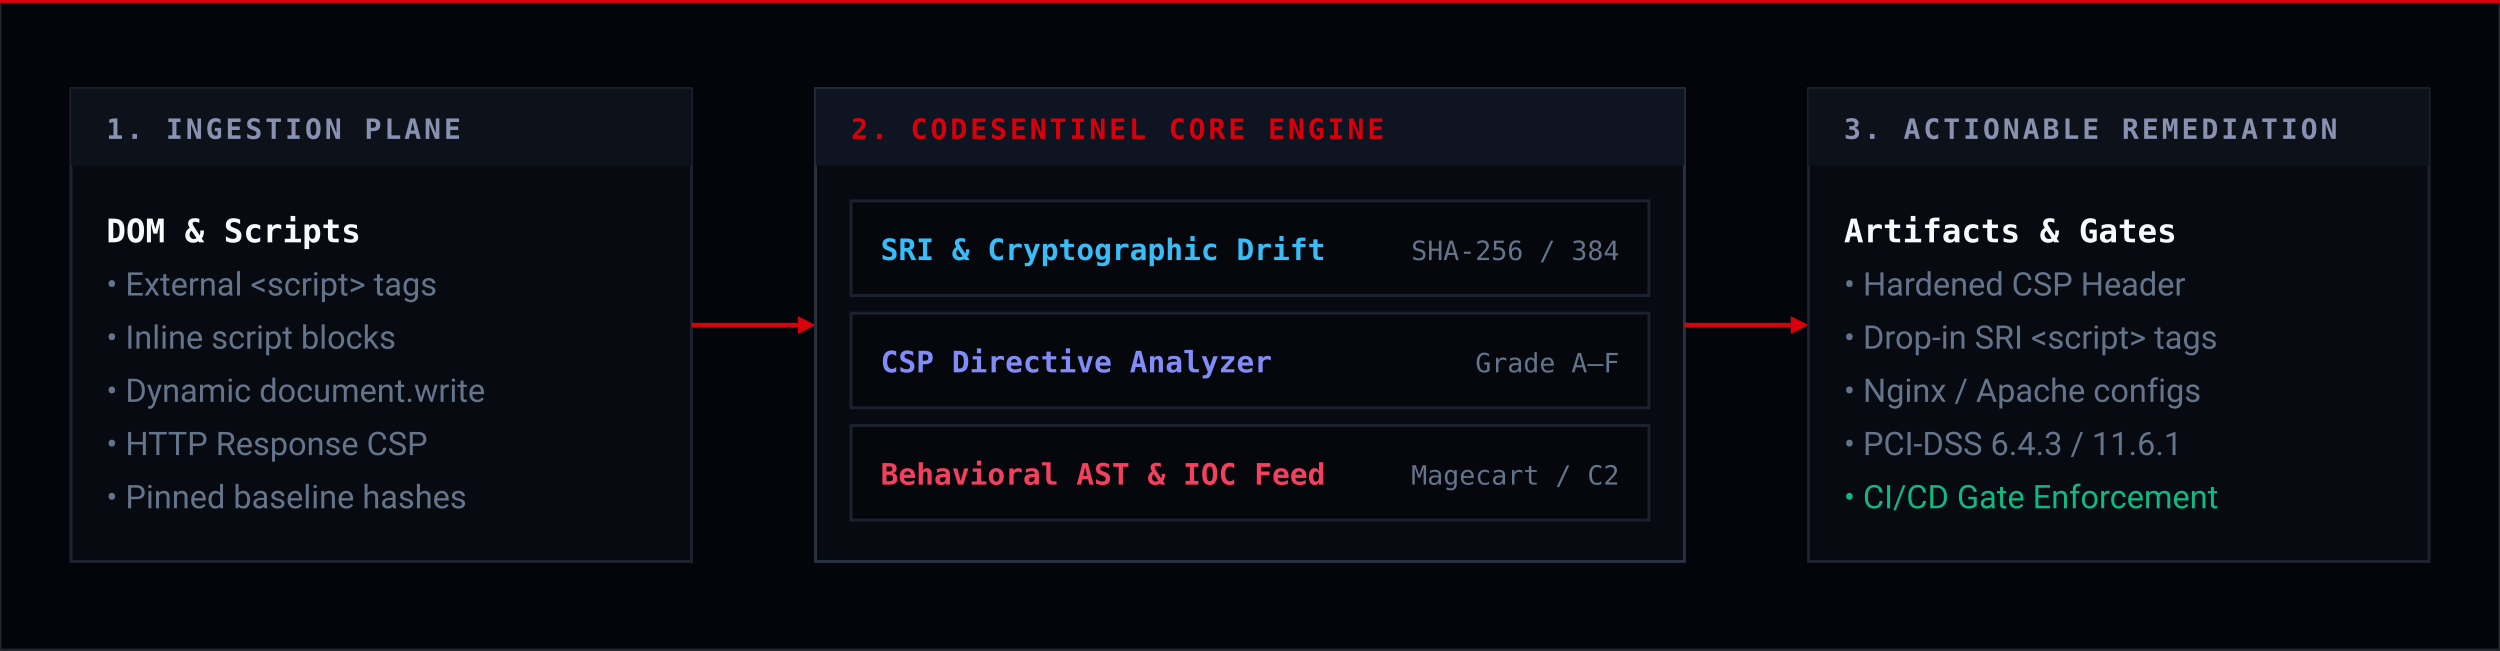
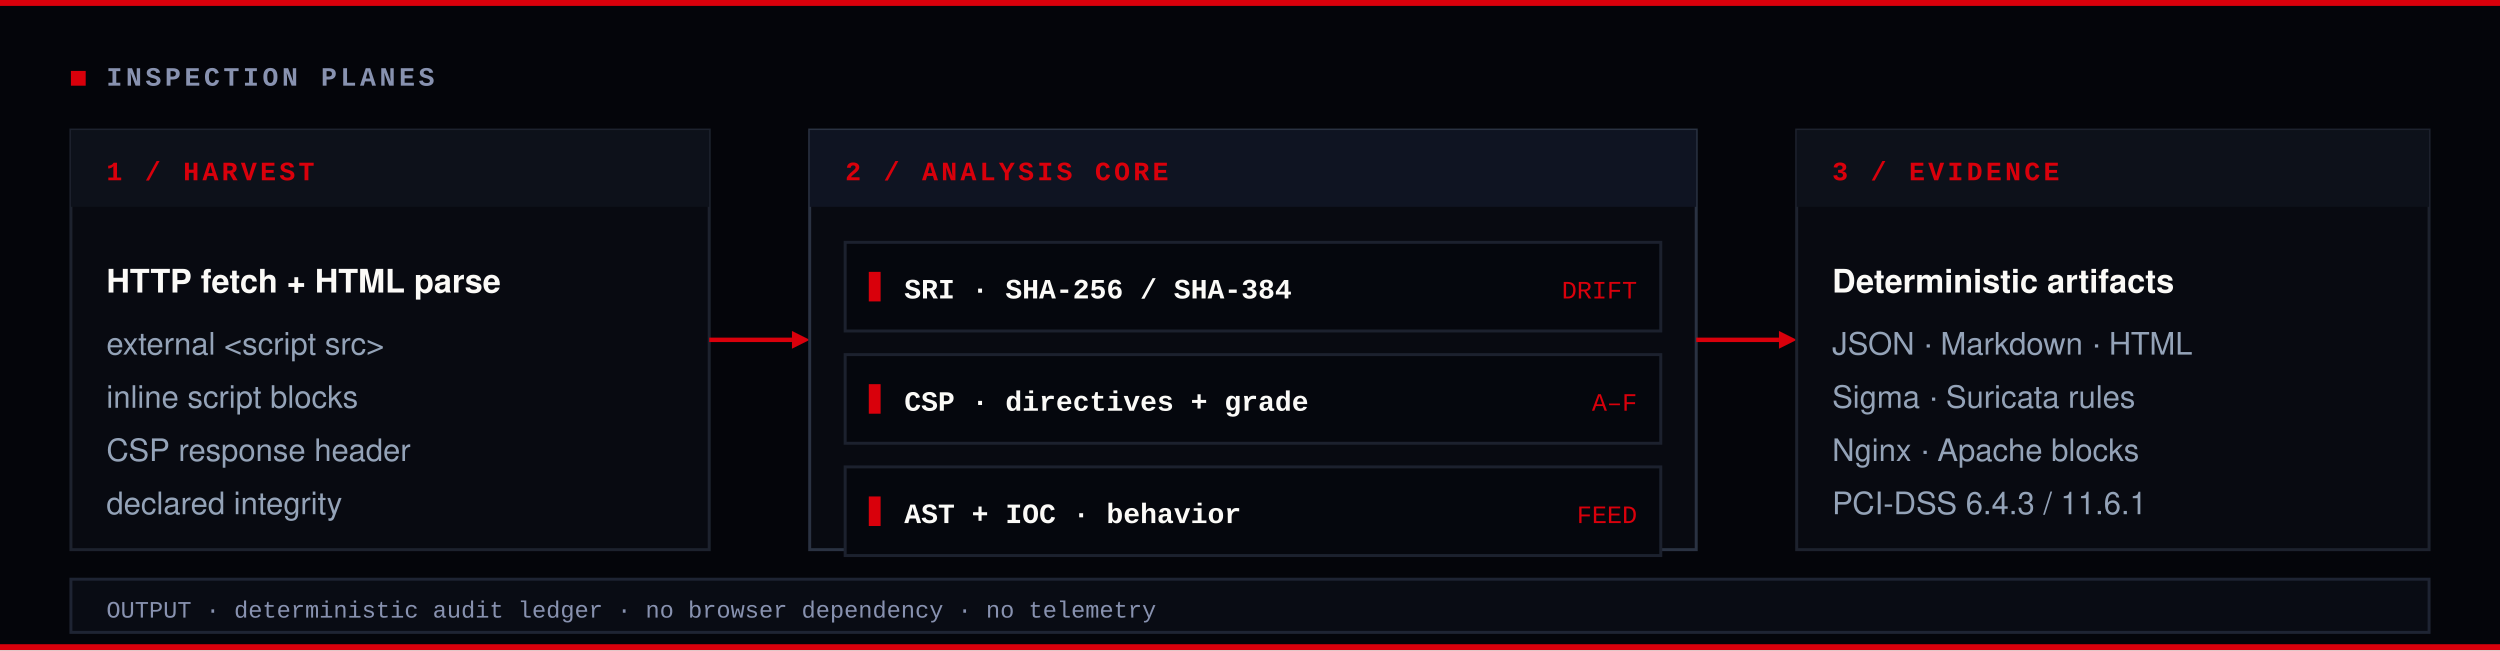
- <svg xmlns="http://www.w3.org/2000/svg" viewBox="0 0 846 220" width="846" height="220" fill="none">
+ <svg xmlns="http://www.w3.org/2000/svg" viewBox="0 0 846 220" width="846" height="220" role="img" aria-label="ScriptSentinel inspection planes: HTTP harvest, cryptographic and CSP analysis, behavioral scanning, and actionable evidence.">
  <style>
-     .mono { font-family: ui-monospace, SFMono-Regular, "SF Mono", Menlo, Consolas, monospace; }
-     .sans { font-family: -apple-system, BlinkMacSystemFont, "Segoe UI", Roboto, Helvetica, Arial, sans-serif; }
+     .mono { font-family: ui-monospace, SFMono-Regular, "SF Mono", Menlo, Consolas, "Liberation Mono", monospace; }
+     .sans { font-family: "Segoe UI", "Helvetica Neue", Helvetica, Arial, sans-serif; }
  </style>
-   <rect width="846" height="220" fill="#04050a" stroke="#232730" stroke-width="1" />
-   <rect x="0" y="0" width="846" height="1" fill="#d9000b" />
-   <g transform="translate(24, 30)">
-     <rect width="210" height="160" fill="#080a11" stroke="#1d222e" stroke-width="1" />
-     <rect x="0" y="0" width="210" height="26" fill="#0d111a" />
-     <text x="12" y="17" class="mono" font-size="9.5" font-weight="700" fill="#8892b0" letter-spacing="1">1. INGESTION PLANE</text>
-     <text x="12" y="52" class="mono" font-size="11" font-weight="600" fill="#f8fafc">DOM &amp; Scripts</text>
-     <text x="12" y="70" class="sans" font-size="11" fill="#64748b">• External &lt;script&gt; tags</text>
-     <text x="12" y="88" class="sans" font-size="11" fill="#64748b">• Inline script blocks</text>
-     <text x="12" y="106" class="sans" font-size="11" fill="#64748b">• Dynamic document.write</text>
-     <text x="12" y="124" class="sans" font-size="11" fill="#64748b">• HTTP Response CSP</text>
-     <text x="12" y="142" class="sans" font-size="11" fill="#64748b">• Pinned baseline hashes</text>
+   <rect width="846" height="220" fill="#04050a" />
+   <rect width="846" height="2" fill="#d9000b" />
+   <rect x="24" y="24" width="5" height="5" fill="#d9000b" />
+   <text x="36" y="29" class="mono" font-size="9" font-weight="700" fill="#8892b0" letter-spacing="1.2">INSPECTION PLANES</text>
+   <g transform="translate(24 44)">
+     <rect width="216" height="142" fill="#080a11" stroke="#1d222e" stroke-width="1" />
+     <rect width="216" height="26" fill="#0d111a" />
+     <text x="12" y="17" class="mono" font-size="9" font-weight="700" fill="#d9000b" letter-spacing="1.1">1 / HARVEST</text>
+     <text x="12" y="55" class="sans" font-size="11" font-weight="600" fill="#fbfaf7">HTTP fetch + HTML parse</text>
+     <text x="12" y="76" class="sans" font-size="10.5" fill="#94a3b8">external &lt;script src&gt;</text>
+     <text x="12" y="94" class="sans" font-size="10.5" fill="#94a3b8">inline script blocks</text>
+     <text x="12" y="112" class="sans" font-size="10.5" fill="#94a3b8">CSP response header</text>
+     <text x="12" y="130" class="sans" font-size="10.5" fill="#94a3b8">declared integrity</text>
  </g>
-   <g transform="translate(234, 110)">
-     <line x1="0" y1="0" x2="36" y2="0" stroke="#d9000b" stroke-width="1.5" />
-     <polygon points="36,-3 42,0 36,3" fill="#d9000b" />
+   <g transform="translate(240 115)">
+     <line x1="0" y1="0" x2="28" y2="0" stroke="#d9000b" stroke-width="1.5" />
+     <path d="M28 -3 L34 0 L28 3 Z" fill="#d9000b" />
  </g>
-   <g transform="translate(276, 30)">
-     <rect width="294" height="160" fill="#080a11" stroke="#2a3242" stroke-width="1" />
-     <rect x="0" y="0" width="294" height="26" fill="#0f1422" />
-     <text x="12" y="17" class="mono" font-size="9.5" font-weight="700" fill="#d9000b" letter-spacing="1">2. CODESENTINEL CORE ENGINE</text>
-     <g transform="translate(12, 38)">
-       <rect width="270" height="32" fill="#05070d" stroke="#1c212e" stroke-width="1" />
-       <text x="10" y="20" class="mono" font-size="10" font-weight="600" fill="#38bdf8">SRI &amp; Cryptographic Drift</text>
-       <text x="260" y="20" text-anchor="end" class="mono" font-size="9" fill="#64748b">SHA-256 / 384</text>
+   <g transform="translate(274 44)">
+     <rect width="300" height="142" fill="#080a11" stroke="#2a3242" stroke-width="1" />
+     <rect width="300" height="26" fill="#0f1422" />
+     <text x="12" y="17" class="mono" font-size="9" font-weight="700" fill="#d9000b" letter-spacing="1.1">2 / ANALYSIS CORE</text>
+     <g transform="translate(12 38)">
+       <rect width="276" height="30" fill="#05070d" stroke="#1c212e" stroke-width="1" />
+       <rect x="8" y="10" width="4" height="10" fill="#d9000b" />
+       <text x="20" y="19" class="mono" font-size="9.5" font-weight="600" fill="#fbfaf7">SRI · SHA-256 / SHA-384</text>
+       <text x="268" y="19" text-anchor="end" class="mono" font-size="8.5" fill="#d9000b">DRIFT</text>
    </g>
-     <g transform="translate(12, 76)">
-       <rect width="270" height="32" fill="#05070d" stroke="#1c212e" stroke-width="1" />
-       <text x="10" y="20" class="mono" font-size="10" font-weight="600" fill="#818cf8">CSP Directive Analyzer</text>
-       <text x="260" y="20" text-anchor="end" class="mono" font-size="9" fill="#64748b">Grade A–F</text>
+     <g transform="translate(12 76)">
+       <rect width="276" height="30" fill="#05070d" stroke="#1c212e" stroke-width="1" />
+       <rect x="8" y="10" width="4" height="10" fill="#d9000b" />
+       <text x="20" y="19" class="mono" font-size="9.5" font-weight="600" fill="#fbfaf7">CSP · directives + grade</text>
+       <text x="268" y="19" text-anchor="end" class="mono" font-size="8.5" fill="#d9000b">A–F</text>
    </g>
-     <g transform="translate(12, 114)">
-       <rect width="270" height="32" fill="#05070d" stroke="#1c212e" stroke-width="1" />
-       <text x="10" y="20" class="mono" font-size="10" font-weight="600" fill="#f43f5e">Behavioral AST &amp; IOC Feed</text>
-       <text x="260" y="20" text-anchor="end" class="mono" font-size="9" fill="#64748b">Magecart / C2</text>
+     <g transform="translate(12 114)">
+       <rect width="276" height="30" fill="#05070d" stroke="#1c212e" stroke-width="1" />
+       <rect x="8" y="10" width="4" height="10" fill="#d9000b" />
+       <text x="20" y="19" class="mono" font-size="9.5" font-weight="600" fill="#fbfaf7">AST + IOC · behavior</text>
+       <text x="268" y="19" text-anchor="end" class="mono" font-size="8.5" fill="#d9000b">FEED</text>
    </g>
  </g>
-   <g transform="translate(570, 110)">
-     <line x1="0" y1="0" x2="36" y2="0" stroke="#d9000b" stroke-width="1.5" />
-     <polygon points="36,-3 42,0 36,3" fill="#d9000b" />
+   <g transform="translate(574 115)">
+     <line x1="0" y1="0" x2="28" y2="0" stroke="#d9000b" stroke-width="1.5" />
+     <path d="M28 -3 L34 0 L28 3 Z" fill="#d9000b" />
  </g>
-   <g transform="translate(612, 30)">
-     <rect width="210" height="160" fill="#080a11" stroke="#1d222e" stroke-width="1" />
-     <rect x="0" y="0" width="210" height="26" fill="#0d111a" />
-     <text x="12" y="17" class="mono" font-size="9.5" font-weight="700" fill="#8892b0" letter-spacing="1">3. ACTIONABLE REMEDIATION</text>
-     <text x="12" y="52" class="mono" font-size="11" font-weight="600" fill="#f8fafc">Artifacts &amp; Gates</text>
-     <text x="12" y="70" class="sans" font-size="11" fill="#64748b">• Hardened CSP Header</text>
-     <text x="12" y="88" class="sans" font-size="11" fill="#64748b">• Drop-in SRI &lt;script&gt; tags</text>
-     <text x="12" y="106" class="sans" font-size="11" fill="#64748b">• Nginx / Apache configs</text>
-     <text x="12" y="124" class="sans" font-size="11" fill="#64748b">• PCI-DSS 6.4.3 / 11.6.1</text>
-     <text x="12" y="142" class="sans" font-size="11" fill="#10b981">• CI/CD Gate Enforcement</text>
+   <g transform="translate(608 44)">
+     <rect width="214" height="142" fill="#080a11" stroke="#1d222e" stroke-width="1" />
+     <rect width="214" height="26" fill="#0d111a" />
+     <text x="12" y="17" class="mono" font-size="9" font-weight="700" fill="#d9000b" letter-spacing="1.1">3 / EVIDENCE</text>
+     <text x="12" y="55" class="sans" font-size="11" font-weight="600" fill="#fbfaf7">Deterministic artifacts</text>
+     <text x="12" y="76" class="sans" font-size="10.5" fill="#94a3b8">JSON · Markdown · HTML</text>
+     <text x="12" y="94" class="sans" font-size="10.5" fill="#94a3b8">Sigma · Suricata rules</text>
+     <text x="12" y="112" class="sans" font-size="10.5" fill="#94a3b8">Nginx · Apache blocks</text>
+     <text x="12" y="130" class="sans" font-size="10.5" fill="#94a3b8">PCI-DSS 6.4.3 / 11.6.1</text>
  </g>
+   <rect x="24" y="196" width="798" height="18" fill="#090c14" stroke="#1e2433" stroke-width="1" />
+   <text x="36" y="209" class="mono" font-size="8" fill="#8892b0">OUTPUT · deterministic audit ledger · no browser dependency · no telemetry</text>
+   <rect x="0" y="218" width="846" height="2" fill="#d9000b" />
</svg>
